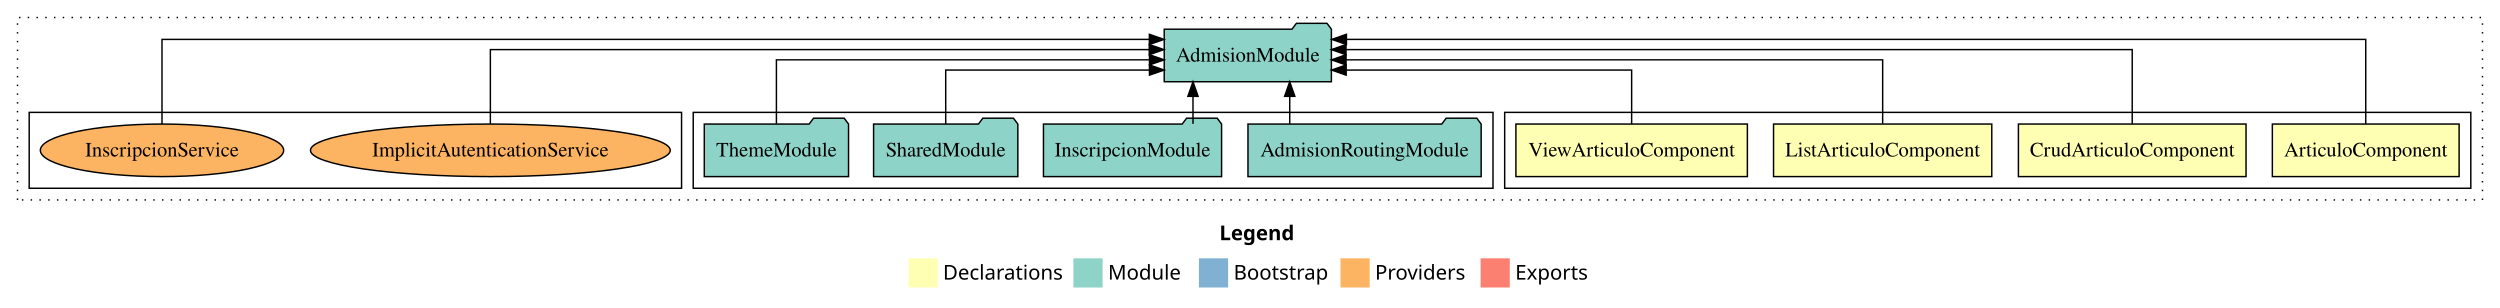
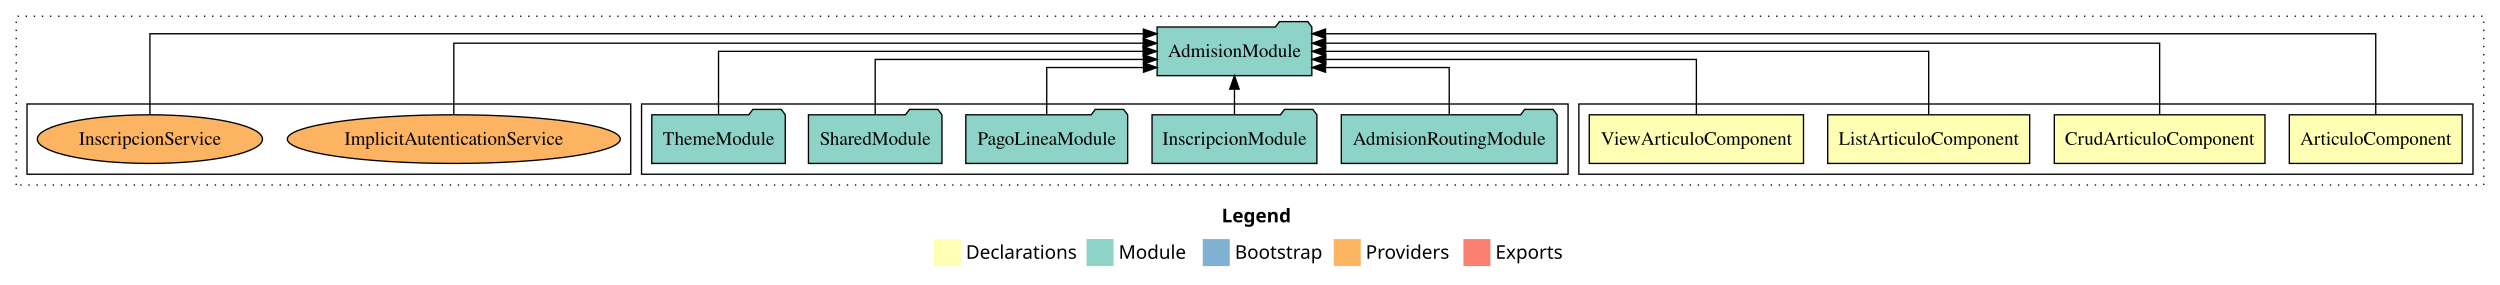
- <svg xmlns="http://www.w3.org/2000/svg" width="1713pt" height="211pt" viewBox="0.00 0.00 1713.00 211.00">
+ <svg xmlns="http://www.w3.org/2000/svg" width="1851pt" height="211pt" viewBox="0.00 0.00 1851.00 211.00">
  <g id="graph0" class="graph" transform="scale(1 1) rotate(0) translate(4 207)">
-     <polygon fill="#ffffff" stroke="transparent" points="-4,4 -4,-207 1709,-207 1709,4 -4,4" />
-     <text text-anchor="start" x="831.509" y="-42.4" font-family="sans-serif" font-weight="bold" font-size="14.00" fill="#000000">Legend</text>
-     <polygon fill="#ffffb3" stroke="transparent" points="618.5,-10 618.5,-30 638.5,-30 638.5,-10 618.5,-10" />
-     <text text-anchor="start" x="642.129" y="-15.4" font-family="sans-serif" font-size="14.00" fill="#000000">  Declarations</text>
-     <polygon fill="#8dd3c7" stroke="transparent" points="731.5,-10 731.5,-30 751.5,-30 751.5,-10 731.5,-10" />
-     <text text-anchor="start" x="755.225" y="-15.4" font-family="sans-serif" font-size="14.00" fill="#000000">  Module</text>
-     <polygon fill="#80b1d3" stroke="transparent" points="817.5,-10 817.5,-30 837.5,-30 837.5,-10 817.5,-10" />
-     <text text-anchor="start" x="841.281" y="-15.4" font-family="sans-serif" font-size="14.00" fill="#000000">  Bootstrap</text>
-     <polygon fill="#fdb462" stroke="transparent" points="914.5,-10 914.5,-30 934.5,-30 934.5,-10 914.5,-10" />
-     <text text-anchor="start" x="938.173" y="-15.4" font-family="sans-serif" font-size="14.00" fill="#000000">  Providers</text>
-     <polygon fill="#fb8072" stroke="transparent" points="1010.5,-10 1010.5,-30 1030.5,-30 1030.5,-10 1010.5,-10" />
-     <text text-anchor="start" x="1034.226" y="-15.4" font-family="sans-serif" font-size="14.00" fill="#000000">  Exports</text>
+     <polygon fill="#ffffff" stroke="transparent" points="-4,4 -4,-207 1847,-207 1847,4 -4,4" />
+     <text text-anchor="start" x="900.509" y="-42.4" font-family="sans-serif" font-weight="bold" font-size="14.00" fill="#000000">Legend</text>
+     <polygon fill="#ffffb3" stroke="transparent" points="687.5,-10 687.5,-30 707.5,-30 707.5,-10 687.5,-10" />
+     <text text-anchor="start" x="711.129" y="-15.4" font-family="sans-serif" font-size="14.00" fill="#000000">  Declarations</text>
+     <polygon fill="#8dd3c7" stroke="transparent" points="800.5,-10 800.5,-30 820.5,-30 820.5,-10 800.5,-10" />
+     <text text-anchor="start" x="824.225" y="-15.4" font-family="sans-serif" font-size="14.00" fill="#000000">  Module</text>
+     <polygon fill="#80b1d3" stroke="transparent" points="886.5,-10 886.5,-30 906.5,-30 906.5,-10 886.5,-10" />
+     <text text-anchor="start" x="910.281" y="-15.4" font-family="sans-serif" font-size="14.00" fill="#000000">  Bootstrap</text>
+     <polygon fill="#fdb462" stroke="transparent" points="983.5,-10 983.5,-30 1003.5,-30 1003.5,-10 983.5,-10" />
+     <text text-anchor="start" x="1007.173" y="-15.4" font-family="sans-serif" font-size="14.00" fill="#000000">  Providers</text>
+     <polygon fill="#fb8072" stroke="transparent" points="1079.5,-10 1079.5,-30 1099.5,-30 1099.5,-10 1079.5,-10" />
+     <text text-anchor="start" x="1103.226" y="-15.4" font-family="sans-serif" font-size="14.00" fill="#000000">  Exports</text>
    <g id="clust1" class="cluster">
-       <polygon fill="none" stroke="#000000" stroke-dasharray="1,5" points="8,-70 8,-195 1697,-195 1697,-70 8,-70" />
+       <polygon fill="none" stroke="#000000" stroke-dasharray="1,5" points="8,-70 8,-195 1835,-195 1835,-70 8,-70" />
    </g>
    <g id="clust2" class="cluster">
-       <polygon fill="none" stroke="#000000" points="1027,-78 1027,-130 1689,-130 1689,-78 1027,-78" />
+       <polygon fill="none" stroke="#000000" points="1165,-78 1165,-130 1827,-130 1827,-78 1165,-78" />
    </g>
    <g id="clust7" class="cluster">
-       <polygon fill="none" stroke="#000000" points="471,-78 471,-130 1019,-130 1019,-78 471,-78" />
+       <polygon fill="none" stroke="#000000" points="471,-78 471,-130 1157,-130 1157,-78 471,-78" />
    </g>
    <g id="clust10" class="cluster">
      <polygon fill="none" stroke="#000000" points="16,-78 16,-130 463,-130 463,-78 16,-78" />
    </g>
    <g id="node1" class="node">
-       <polygon fill="#ffffb3" stroke="#000000" points="1680.986,-122 1553.014,-122 1553.014,-86 1680.986,-86 1680.986,-122" />
-       <text text-anchor="middle" x="1617" y="-99.8" font-family="Times,serif" font-size="14.00" fill="#000000">ArticuloComponent</text>
+       <polygon fill="#ffffb3" stroke="#000000" points="1818.986,-122 1691.014,-122 1691.014,-86 1818.986,-86 1818.986,-122" />
+       <text text-anchor="middle" x="1755" y="-99.8" font-family="Times,serif" font-size="14.00" fill="#000000">ArticuloComponent</text>
    </g>
    <g id="node5" class="node">
-       <polygon fill="#8dd3c7" stroke="#000000" points="908.273,-187 905.273,-191 884.273,-191 881.273,-187 793.727,-187 793.727,-151 908.273,-151 908.273,-187" />
-       <text text-anchor="middle" x="851" y="-164.8" font-family="Times,serif" font-size="14.00" fill="#000000">AdmisionModule</text>
+       <polygon fill="#8dd3c7" stroke="#000000" points="967.273,-187 964.273,-191 943.273,-191 940.273,-187 852.727,-187 852.727,-151 967.273,-151 967.273,-187" />
+       <text text-anchor="middle" x="910" y="-164.8" font-family="Times,serif" font-size="14.00" fill="#000000">AdmisionModule</text>
    </g>
    <g id="edge1" class="edge">
-       <path fill="none" stroke="#000000" d="M1617,-122.011C1617,-144.485 1617,-180 1617,-180 1617,-180 918.574,-180 918.574,-180" />
-       <polygon fill="#000000" stroke="#000000" points="918.574,-176.5 908.574,-180 918.574,-183.5 918.574,-176.5" />
+       <path fill="none" stroke="#000000" d="M1755,-122.091C1755,-145.133 1755,-182 1755,-182 1755,-182 977.416,-182 977.416,-182" />
+       <polygon fill="#000000" stroke="#000000" points="977.416,-178.5 967.416,-182 977.416,-185.5 977.416,-178.5" />
    </g>
    <g id="node2" class="node">
-       <polygon fill="#ffffb3" stroke="#000000" points="1534.983,-122 1379.017,-122 1379.017,-86 1534.983,-86 1534.983,-122" />
-       <text text-anchor="middle" x="1457" y="-99.8" font-family="Times,serif" font-size="14.00" fill="#000000">CrudArticuloComponent</text>
+       <polygon fill="#ffffb3" stroke="#000000" points="1672.983,-122 1517.017,-122 1517.017,-86 1672.983,-86 1672.983,-122" />
+       <text text-anchor="middle" x="1595" y="-99.8" font-family="Times,serif" font-size="14.00" fill="#000000">CrudArticuloComponent</text>
    </g>
    <g id="edge2" class="edge">
-       <path fill="none" stroke="#000000" d="M1457,-122.129C1457,-142.572 1457,-173 1457,-173 1457,-173 918.284,-173 918.284,-173" />
-       <polygon fill="#000000" stroke="#000000" points="918.284,-169.5 908.284,-173 918.284,-176.5 918.284,-169.5" />
+       <path fill="none" stroke="#000000" d="M1595,-122.284C1595,-143.321 1595,-175 1595,-175 1595,-175 977.518,-175 977.518,-175" />
+       <polygon fill="#000000" stroke="#000000" points="977.518,-171.5 967.518,-175 977.518,-178.5 977.518,-171.5" />
    </g>
    <g id="node3" class="node">
-       <polygon fill="#ffffb3" stroke="#000000" points="1360.765,-122 1211.235,-122 1211.235,-86 1360.765,-86 1360.765,-122" />
-       <text text-anchor="middle" x="1286" y="-99.8" font-family="Times,serif" font-size="14.00" fill="#000000">ListArticuloComponent</text>
+       <polygon fill="#ffffb3" stroke="#000000" points="1498.765,-122 1349.235,-122 1349.235,-86 1498.765,-86 1498.765,-122" />
+       <text text-anchor="middle" x="1424" y="-99.8" font-family="Times,serif" font-size="14.00" fill="#000000">ListArticuloComponent</text>
    </g>
    <g id="edge3" class="edge">
-       <path fill="none" stroke="#000000" d="M1286,-122.267C1286,-140.555 1286,-166 1286,-166 1286,-166 918.316,-166 918.316,-166" />
-       <polygon fill="#000000" stroke="#000000" points="918.316,-162.5 908.316,-166 918.316,-169.5 918.316,-162.5" />
+       <path fill="none" stroke="#000000" d="M1424,-122.106C1424,-141.339 1424,-169 1424,-169 1424,-169 977.466,-169 977.466,-169" />
+       <polygon fill="#000000" stroke="#000000" points="977.466,-165.5 967.466,-169 977.466,-172.5 977.466,-165.5" />
    </g>
    <g id="node4" class="node">
-       <polygon fill="#ffffb3" stroke="#000000" points="1193.305,-122 1034.695,-122 1034.695,-86 1193.305,-86 1193.305,-122" />
-       <text text-anchor="middle" x="1114" y="-99.8" font-family="Times,serif" font-size="14.00" fill="#000000">ViewArticuloComponent</text>
+       <polygon fill="#ffffb3" stroke="#000000" points="1331.305,-122 1172.695,-122 1172.695,-86 1331.305,-86 1331.305,-122" />
+       <text text-anchor="middle" x="1252" y="-99.8" font-family="Times,serif" font-size="14.00" fill="#000000">ViewArticuloComponent</text>
    </g>
    <g id="edge4" class="edge">
-       <path fill="none" stroke="#000000" d="M1114,-122.009C1114,-138.049 1114,-159 1114,-159 1114,-159 918.391,-159 918.391,-159" />
-       <polygon fill="#000000" stroke="#000000" points="918.391,-155.5 908.391,-159 918.391,-162.5 918.391,-155.5" />
+       <path fill="none" stroke="#000000" d="M1252,-122.022C1252,-139.373 1252,-163 1252,-163 1252,-163 977.629,-163 977.629,-163" />
+       <polygon fill="#000000" stroke="#000000" points="977.629,-159.5 967.629,-163 977.629,-166.5 977.629,-159.5" />
    </g>
    <g id="node6" class="node">
-       <polygon fill="#8dd3c7" stroke="#000000" points="1010.891,-122 1007.891,-126 986.891,-126 983.891,-122 851.109,-122 851.109,-86 1010.891,-86 1010.891,-122" />
-       <text text-anchor="middle" x="931" y="-99.8" font-family="Times,serif" font-size="14.00" fill="#000000">AdmisionRoutingModule</text>
+       <polygon fill="#8dd3c7" stroke="#000000" points="1148.891,-122 1145.891,-126 1124.891,-126 1121.891,-122 989.109,-122 989.109,-86 1148.891,-86 1148.891,-122" />
+       <text text-anchor="middle" x="1069" y="-99.8" font-family="Times,serif" font-size="14.00" fill="#000000">AdmisionRoutingModule</text>
    </g>
    <g id="edge5" class="edge">
-       <path fill="none" stroke="#000000" d="M879.721,-122.106C879.721,-122.106 879.721,-140.991 879.721,-140.991" />
-       <polygon fill="#000000" stroke="#000000" points="876.221,-140.991 879.721,-150.991 883.221,-140.991 876.221,-140.991" />
+       <path fill="none" stroke="#000000" d="M1069,-122.24C1069,-137.571 1069,-157 1069,-157 1069,-157 977.403,-157 977.403,-157" />
+       <polygon fill="#000000" stroke="#000000" points="977.403,-153.5 967.403,-157 977.403,-160.5 977.403,-153.5" />
    </g>
    <g id="node7" class="node">
-       <polygon fill="#8dd3c7" stroke="#000000" points="833.027,-122 830.027,-126 809.027,-126 806.027,-122 710.973,-122 710.973,-86 833.027,-86 833.027,-122" />
-       <text text-anchor="middle" x="772" y="-99.8" font-family="Times,serif" font-size="14.00" fill="#000000">InscripcionModule</text>
+       <polygon fill="#8dd3c7" stroke="#000000" points="971.027,-122 968.027,-126 947.027,-126 944.027,-122 848.973,-122 848.973,-86 971.027,-86 971.027,-122" />
+       <text text-anchor="middle" x="910" y="-99.8" font-family="Times,serif" font-size="14.00" fill="#000000">InscripcionModule</text>
    </g>
    <g id="edge6" class="edge">
-       <path fill="none" stroke="#000000" d="M813.438,-122.106C813.438,-122.106 813.438,-140.991 813.438,-140.991" />
-       <polygon fill="#000000" stroke="#000000" points="809.938,-140.991 813.438,-150.991 816.938,-140.991 809.938,-140.991" />
+       <path fill="none" stroke="#000000" d="M910,-122.106C910,-122.106 910,-140.991 910,-140.991" />
+       <polygon fill="#000000" stroke="#000000" points="906.5,-140.991 910,-150.991 913.5,-140.991 906.5,-140.991" />
    </g>
    <g id="node8" class="node">
+       <polygon fill="#8dd3c7" stroke="#000000" points="830.92,-122 827.92,-126 806.92,-126 803.92,-122 711.08,-122 711.08,-86 830.92,-86 830.92,-122" />
+       <text text-anchor="middle" x="771" y="-99.8" font-family="Times,serif" font-size="14.00" fill="#000000">PagoLineaModule</text>
+     </g>
+     <g id="edge7" class="edge">
+       <path fill="none" stroke="#000000" d="M771,-122.24C771,-137.571 771,-157 771,-157 771,-157 842.661,-157 842.661,-157" />
+       <polygon fill="#000000" stroke="#000000" points="842.661,-160.5 852.661,-157 842.661,-153.5 842.661,-160.5" />
+     </g>
+     <g id="node9" class="node">
      <polygon fill="#8dd3c7" stroke="#000000" points="693.423,-122 690.423,-126 669.423,-126 666.423,-122 594.577,-122 594.577,-86 693.423,-86 693.423,-122" />
      <text text-anchor="middle" x="644" y="-99.8" font-family="Times,serif" font-size="14.00" fill="#000000">SharedModule</text>
    </g>
-     <g id="edge7" class="edge">
-       <path fill="none" stroke="#000000" d="M644,-122.009C644,-138.049 644,-159 644,-159 644,-159 783.614,-159 783.614,-159" />
-       <polygon fill="#000000" stroke="#000000" points="783.614,-162.5 793.614,-159 783.614,-155.5 783.614,-162.5" />
+     <g id="edge8" class="edge">
+       <path fill="none" stroke="#000000" d="M644,-122.022C644,-139.373 644,-163 644,-163 644,-163 842.609,-163 842.609,-163" />
+       <polygon fill="#000000" stroke="#000000" points="842.61,-166.5 852.609,-163 842.609,-159.5 842.61,-166.5" />
    </g>
-     <g id="node9" class="node">
+     <g id="node10" class="node">
      <polygon fill="#8dd3c7" stroke="#000000" points="577.423,-122 574.423,-126 553.423,-126 550.423,-122 478.577,-122 478.577,-86 577.423,-86 577.423,-122" />
      <text text-anchor="middle" x="528" y="-99.8" font-family="Times,serif" font-size="14.00" fill="#000000">ThemeModule</text>
    </g>
-     <g id="edge8" class="edge">
-       <path fill="none" stroke="#000000" d="M528,-122.267C528,-140.555 528,-166 528,-166 528,-166 783.626,-166 783.626,-166" />
-       <polygon fill="#000000" stroke="#000000" points="783.626,-169.5 793.626,-166 783.626,-162.5 783.626,-169.5" />
+     <g id="edge9" class="edge">
+       <path fill="none" stroke="#000000" d="M528,-122.106C528,-141.339 528,-169 528,-169 528,-169 842.397,-169 842.397,-169" />
+       <polygon fill="#000000" stroke="#000000" points="842.397,-172.5 852.397,-169 842.397,-165.5 842.397,-172.5" />
    </g>
-     <g id="node10" class="node">
+     <g id="node11" class="node">
      <ellipse fill="#fdb462" stroke="#000000" cx="332" cy="-104" rx="123.265" ry="18" />
      <text text-anchor="middle" x="332" y="-99.8" font-family="Times,serif" font-size="14.00" fill="#000000">ImplicitAutenticationService</text>
    </g>
-     <g id="edge9" class="edge">
-       <path fill="none" stroke="#000000" d="M332,-122.129C332,-142.572 332,-173 332,-173 332,-173 783.475,-173 783.475,-173" />
-       <polygon fill="#000000" stroke="#000000" points="783.475,-176.5 793.475,-173 783.475,-169.5 783.475,-176.5" />
+     <g id="edge10" class="edge">
+       <path fill="none" stroke="#000000" d="M332,-122.284C332,-143.321 332,-175 332,-175 332,-175 842.466,-175 842.466,-175" />
+       <polygon fill="#000000" stroke="#000000" points="842.466,-178.5 852.466,-175 842.466,-171.5 842.466,-178.5" />
    </g>
-     <g id="node11" class="node">
+     <g id="node12" class="node">
      <ellipse fill="#fdb462" stroke="#000000" cx="107" cy="-104" rx="83.364" ry="18" />
      <text text-anchor="middle" x="107" y="-99.8" font-family="Times,serif" font-size="14.00" fill="#000000">InscripcionService</text>
    </g>
-     <g id="edge10" class="edge">
-       <path fill="none" stroke="#000000" d="M107,-122.011C107,-144.485 107,-180 107,-180 107,-180 783.547,-180 783.547,-180" />
-       <polygon fill="#000000" stroke="#000000" points="783.547,-183.5 793.547,-180 783.547,-176.5 783.547,-183.5" />
+     <g id="edge11" class="edge">
+       <path fill="none" stroke="#000000" d="M107,-122.091C107,-145.133 107,-182 107,-182 107,-182 842.572,-182 842.572,-182" />
+       <polygon fill="#000000" stroke="#000000" points="842.572,-185.5 852.572,-182 842.572,-178.5 842.572,-185.5" />
    </g>
  </g>
</svg>
